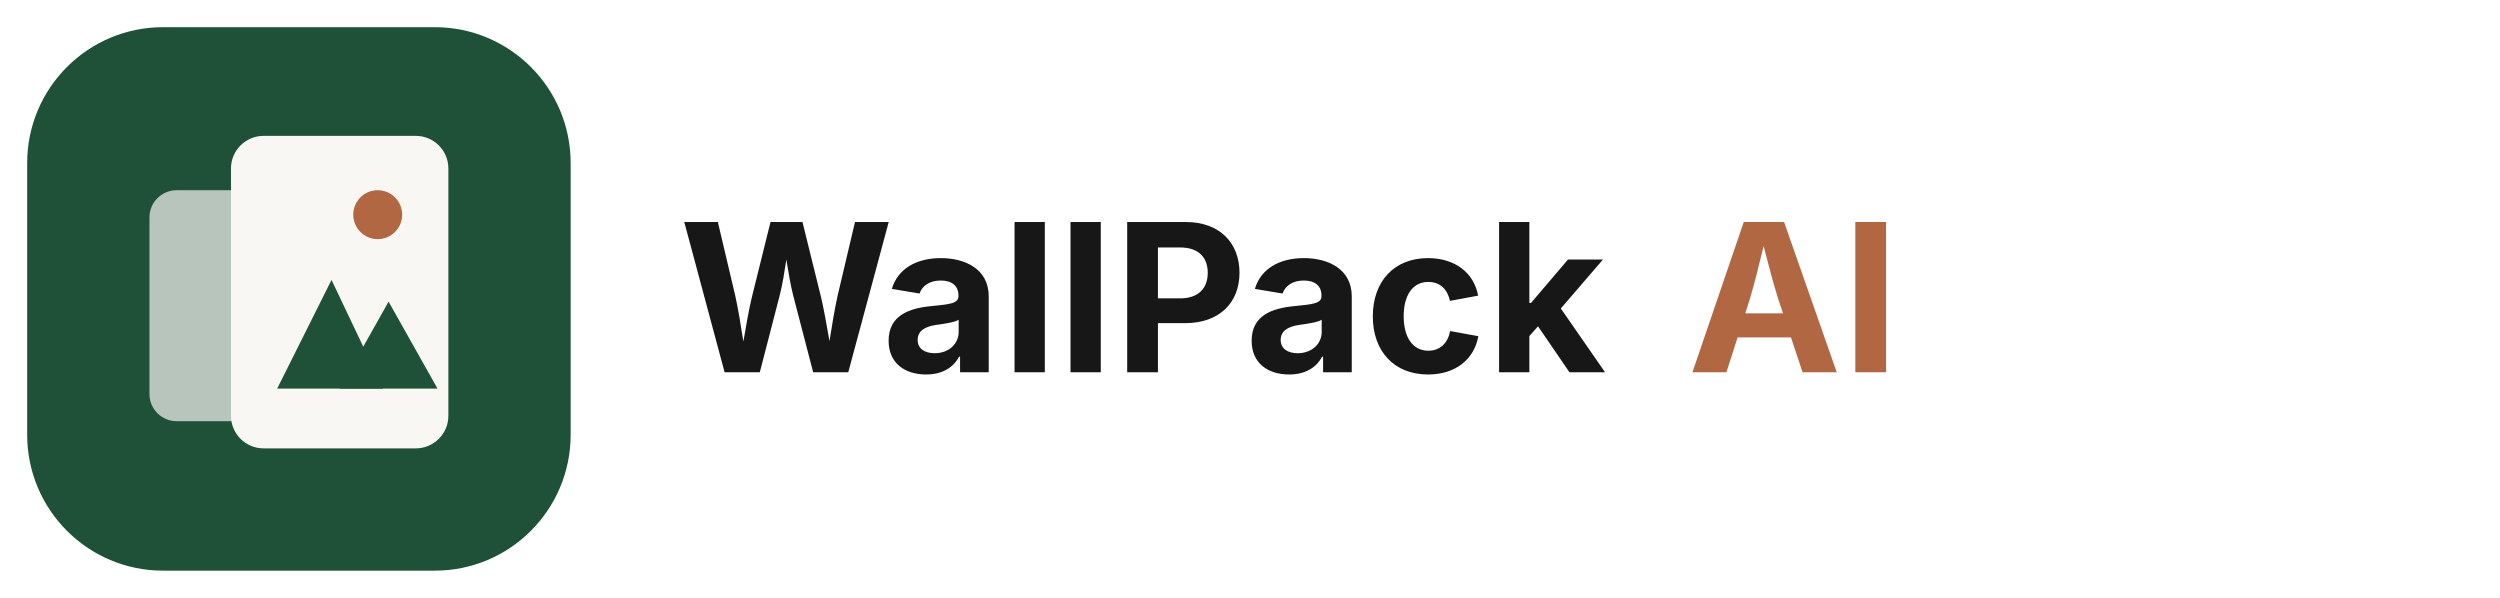
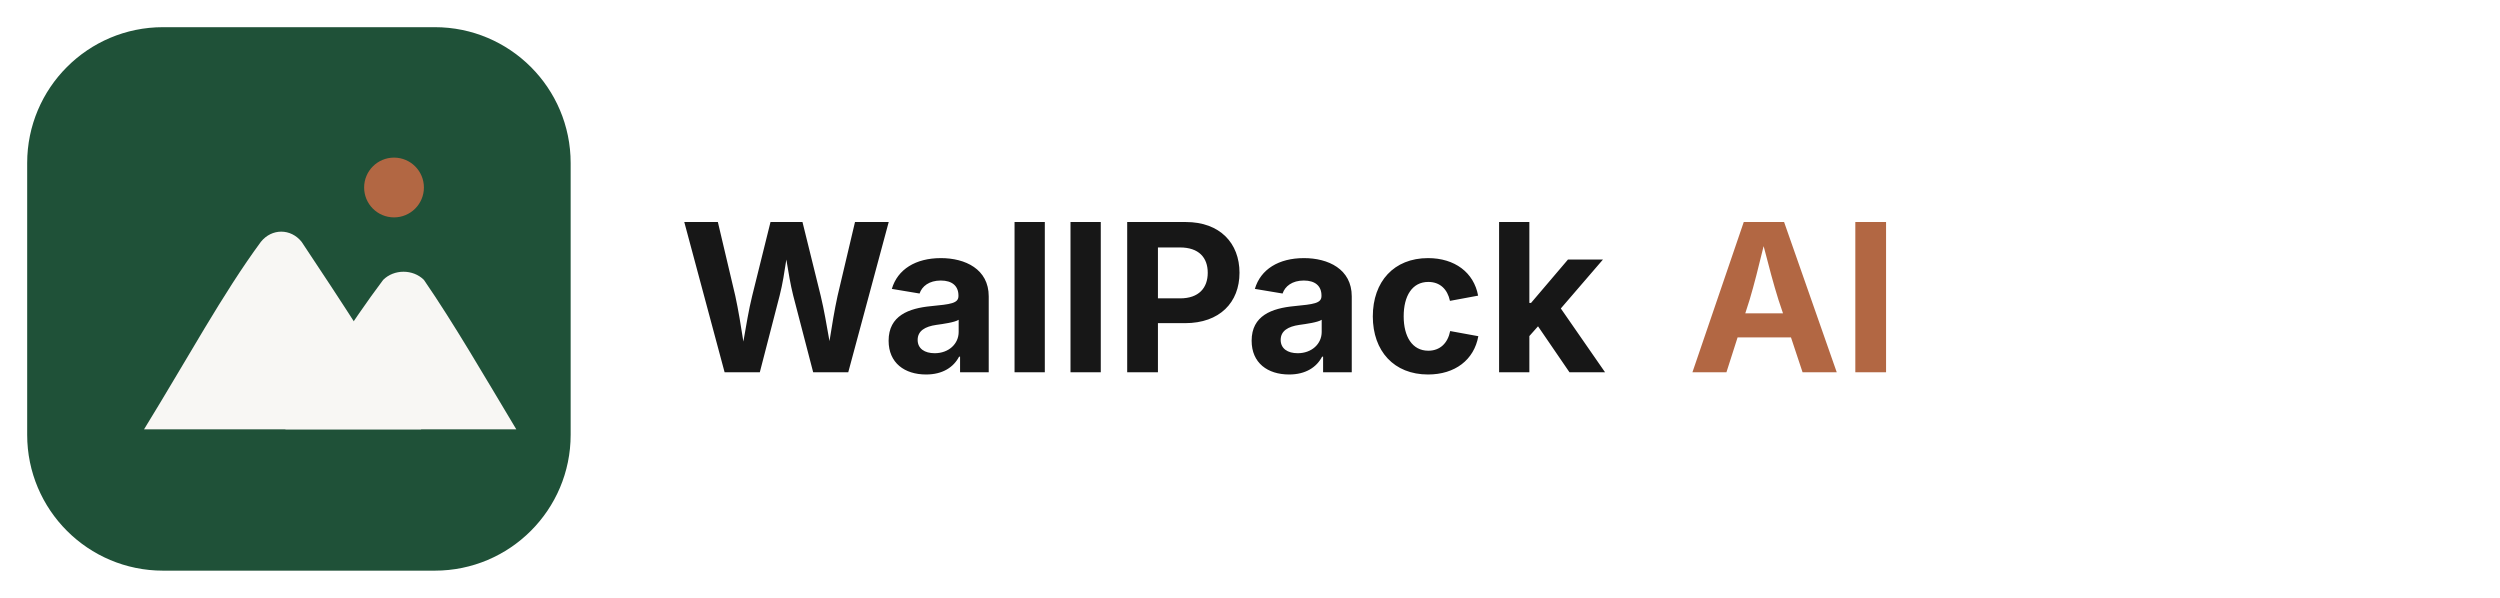
<svg xmlns="http://www.w3.org/2000/svg" width="920" height="220" viewBox="0 0 920 220" fill="none">
  <rect x="10" y="10" width="200" height="200" rx="50" fill="#1F5138" />
-   <rect x="55" y="70" width="55" height="85" rx="10" fill="#F8F7F4" opacity="0.7" />
-   <rect x="85" y="50" width="80" height="115" rx="12" fill="#F8F7F4" />
-   <circle cx="139" cy="79" r="9" fill="#B26743" />
-   <path d="M102 143L122 103L141 143H102Z" fill="#1F5138" />
-   <path d="M125 143L143 111L161 143H125Z" fill="#1F5138" />
+   <circle cx="145" cy="69" r="11" fill="#B26743" />
+   <path d="M53 158C69 132 82 108 96 89C100 84 107 84 111 89C125 110 140 133 155 158H53Z" fill="#F8F7F4" />
+   <path d="M105 158C117 138 129 119 141 103C145 99 152 99 156 103C167 119 178 138 190 158H105Z" fill="#F8F7F4" />
  <text x="250" y="137" fill="#171717" font-family="Geist, Inter, ui-sans-serif, system-ui, sans-serif" font-size="76" font-weight="700" letter-spacing="0">WallPack</text>
  <text x="621" y="137" fill="#B26743" font-family="Geist, Inter, ui-sans-serif, system-ui, sans-serif" font-size="76" font-weight="700" letter-spacing="0">AI</text>
</svg>
